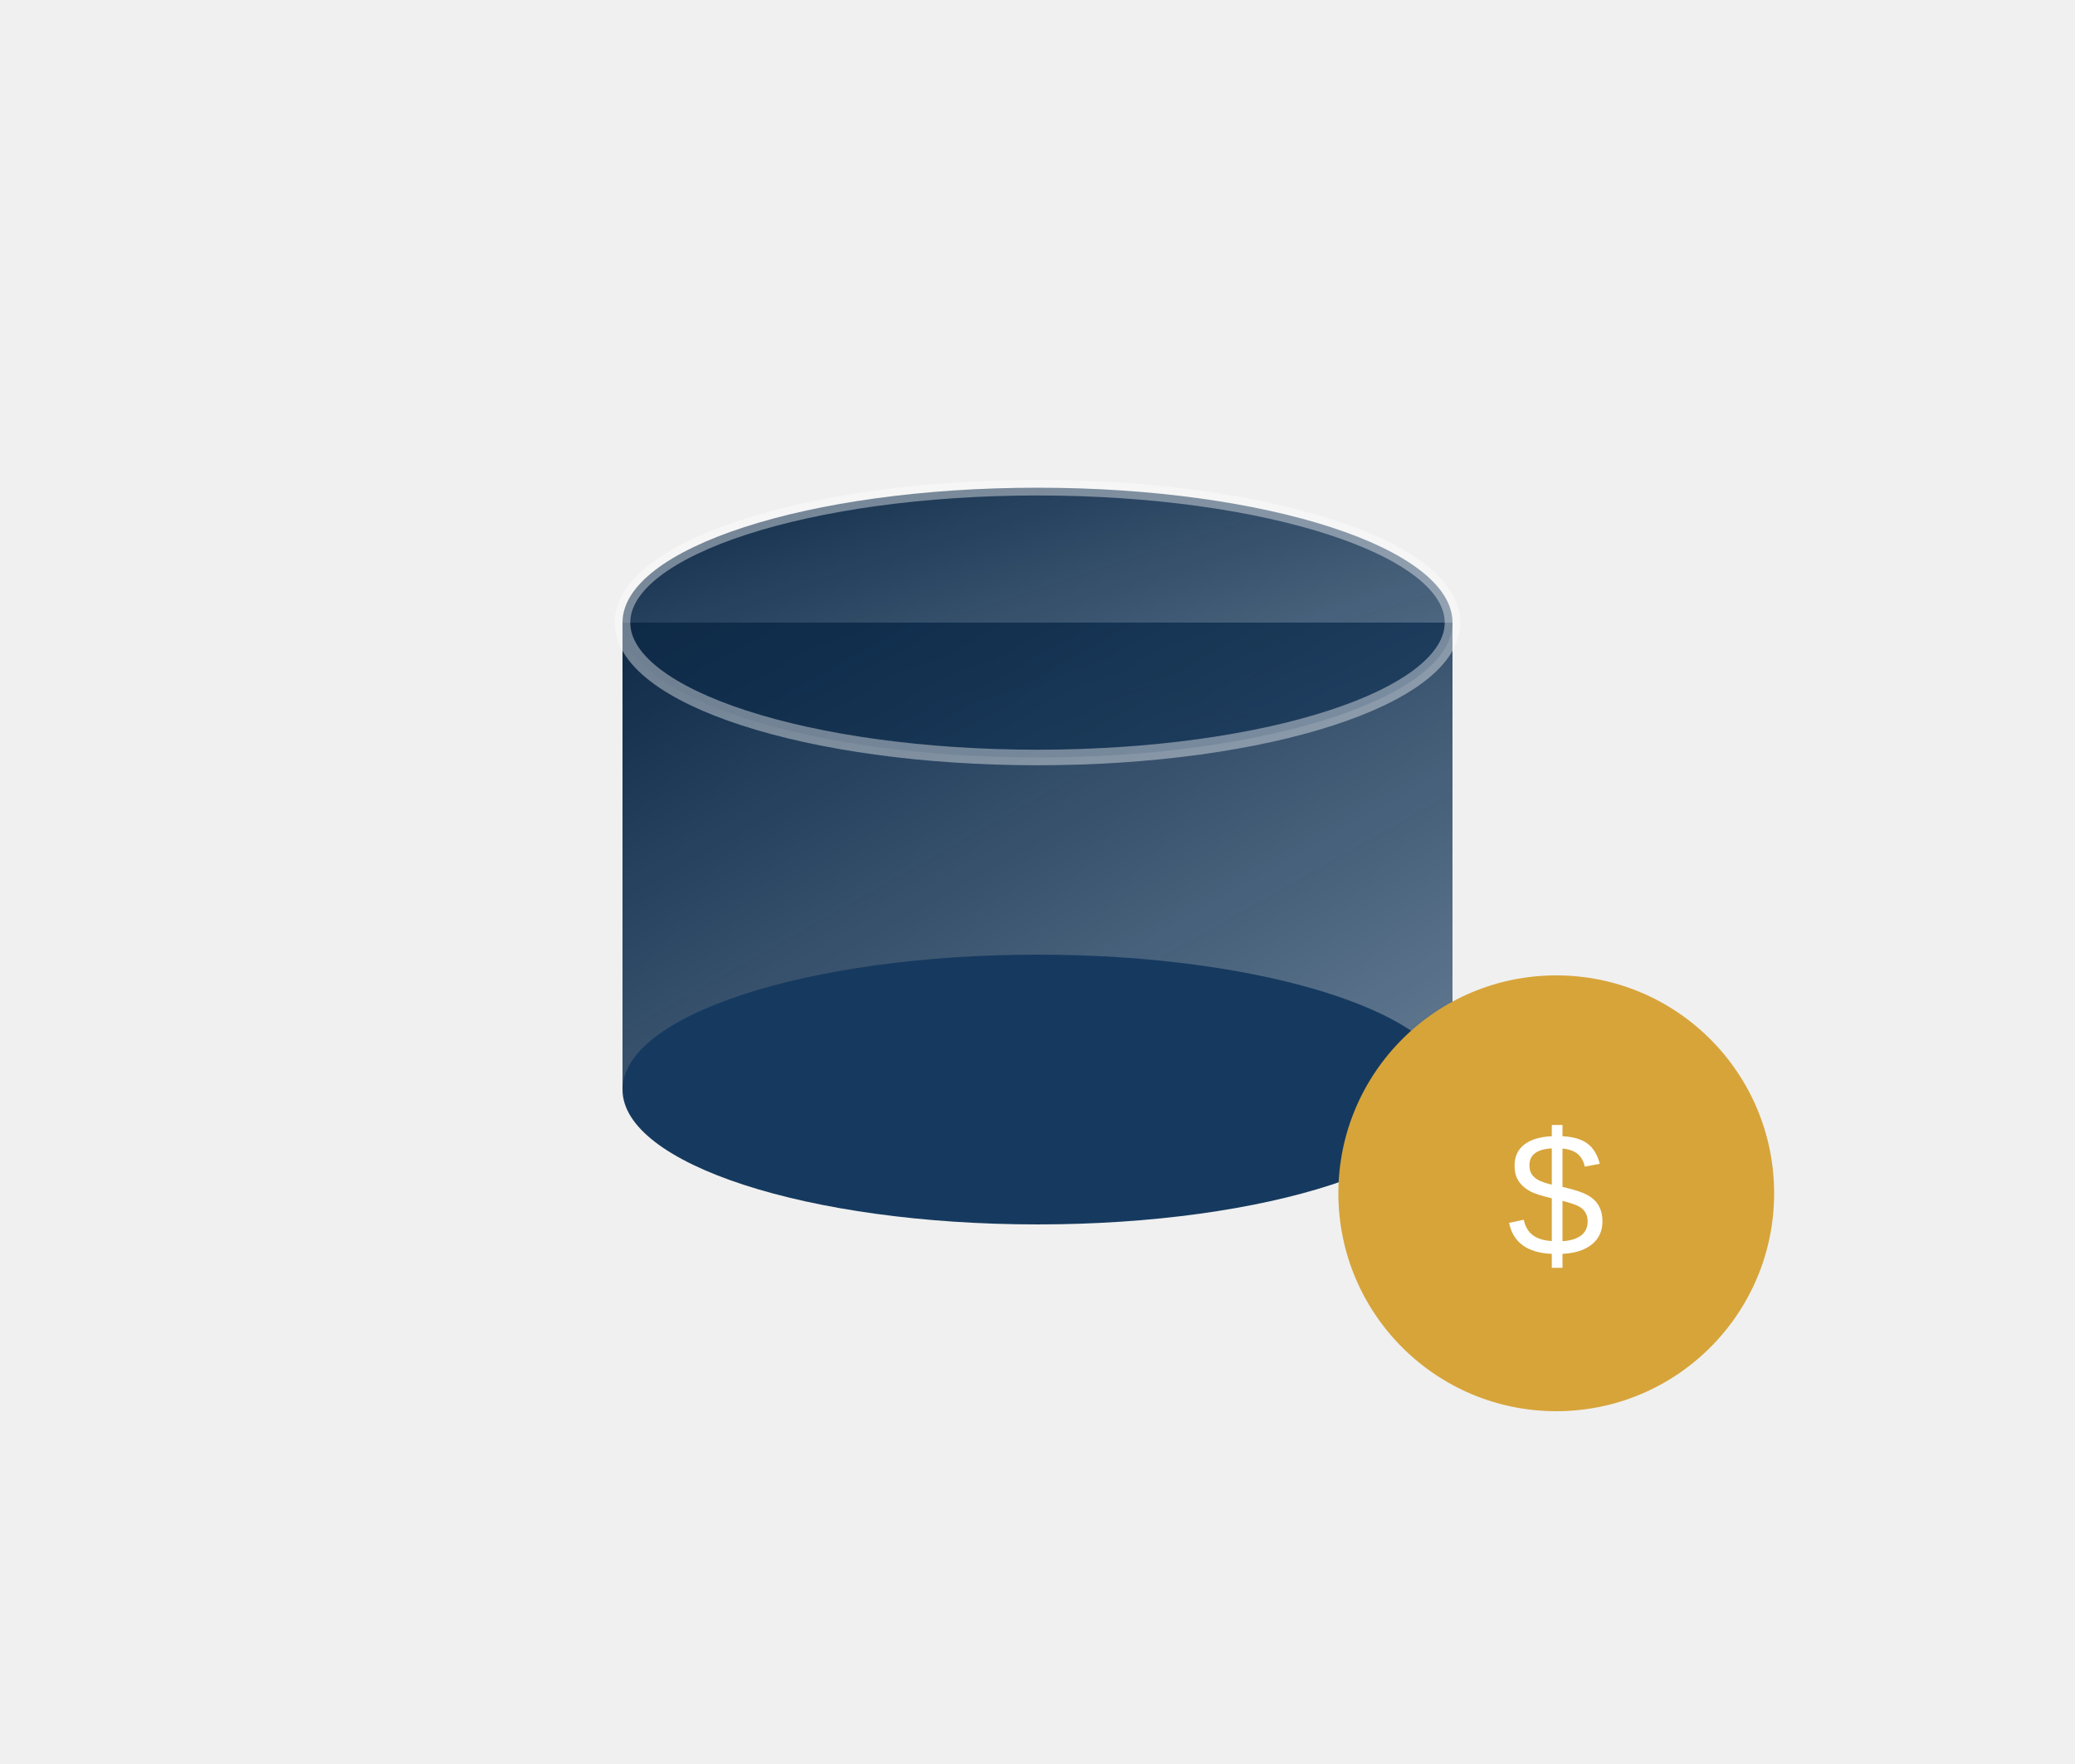
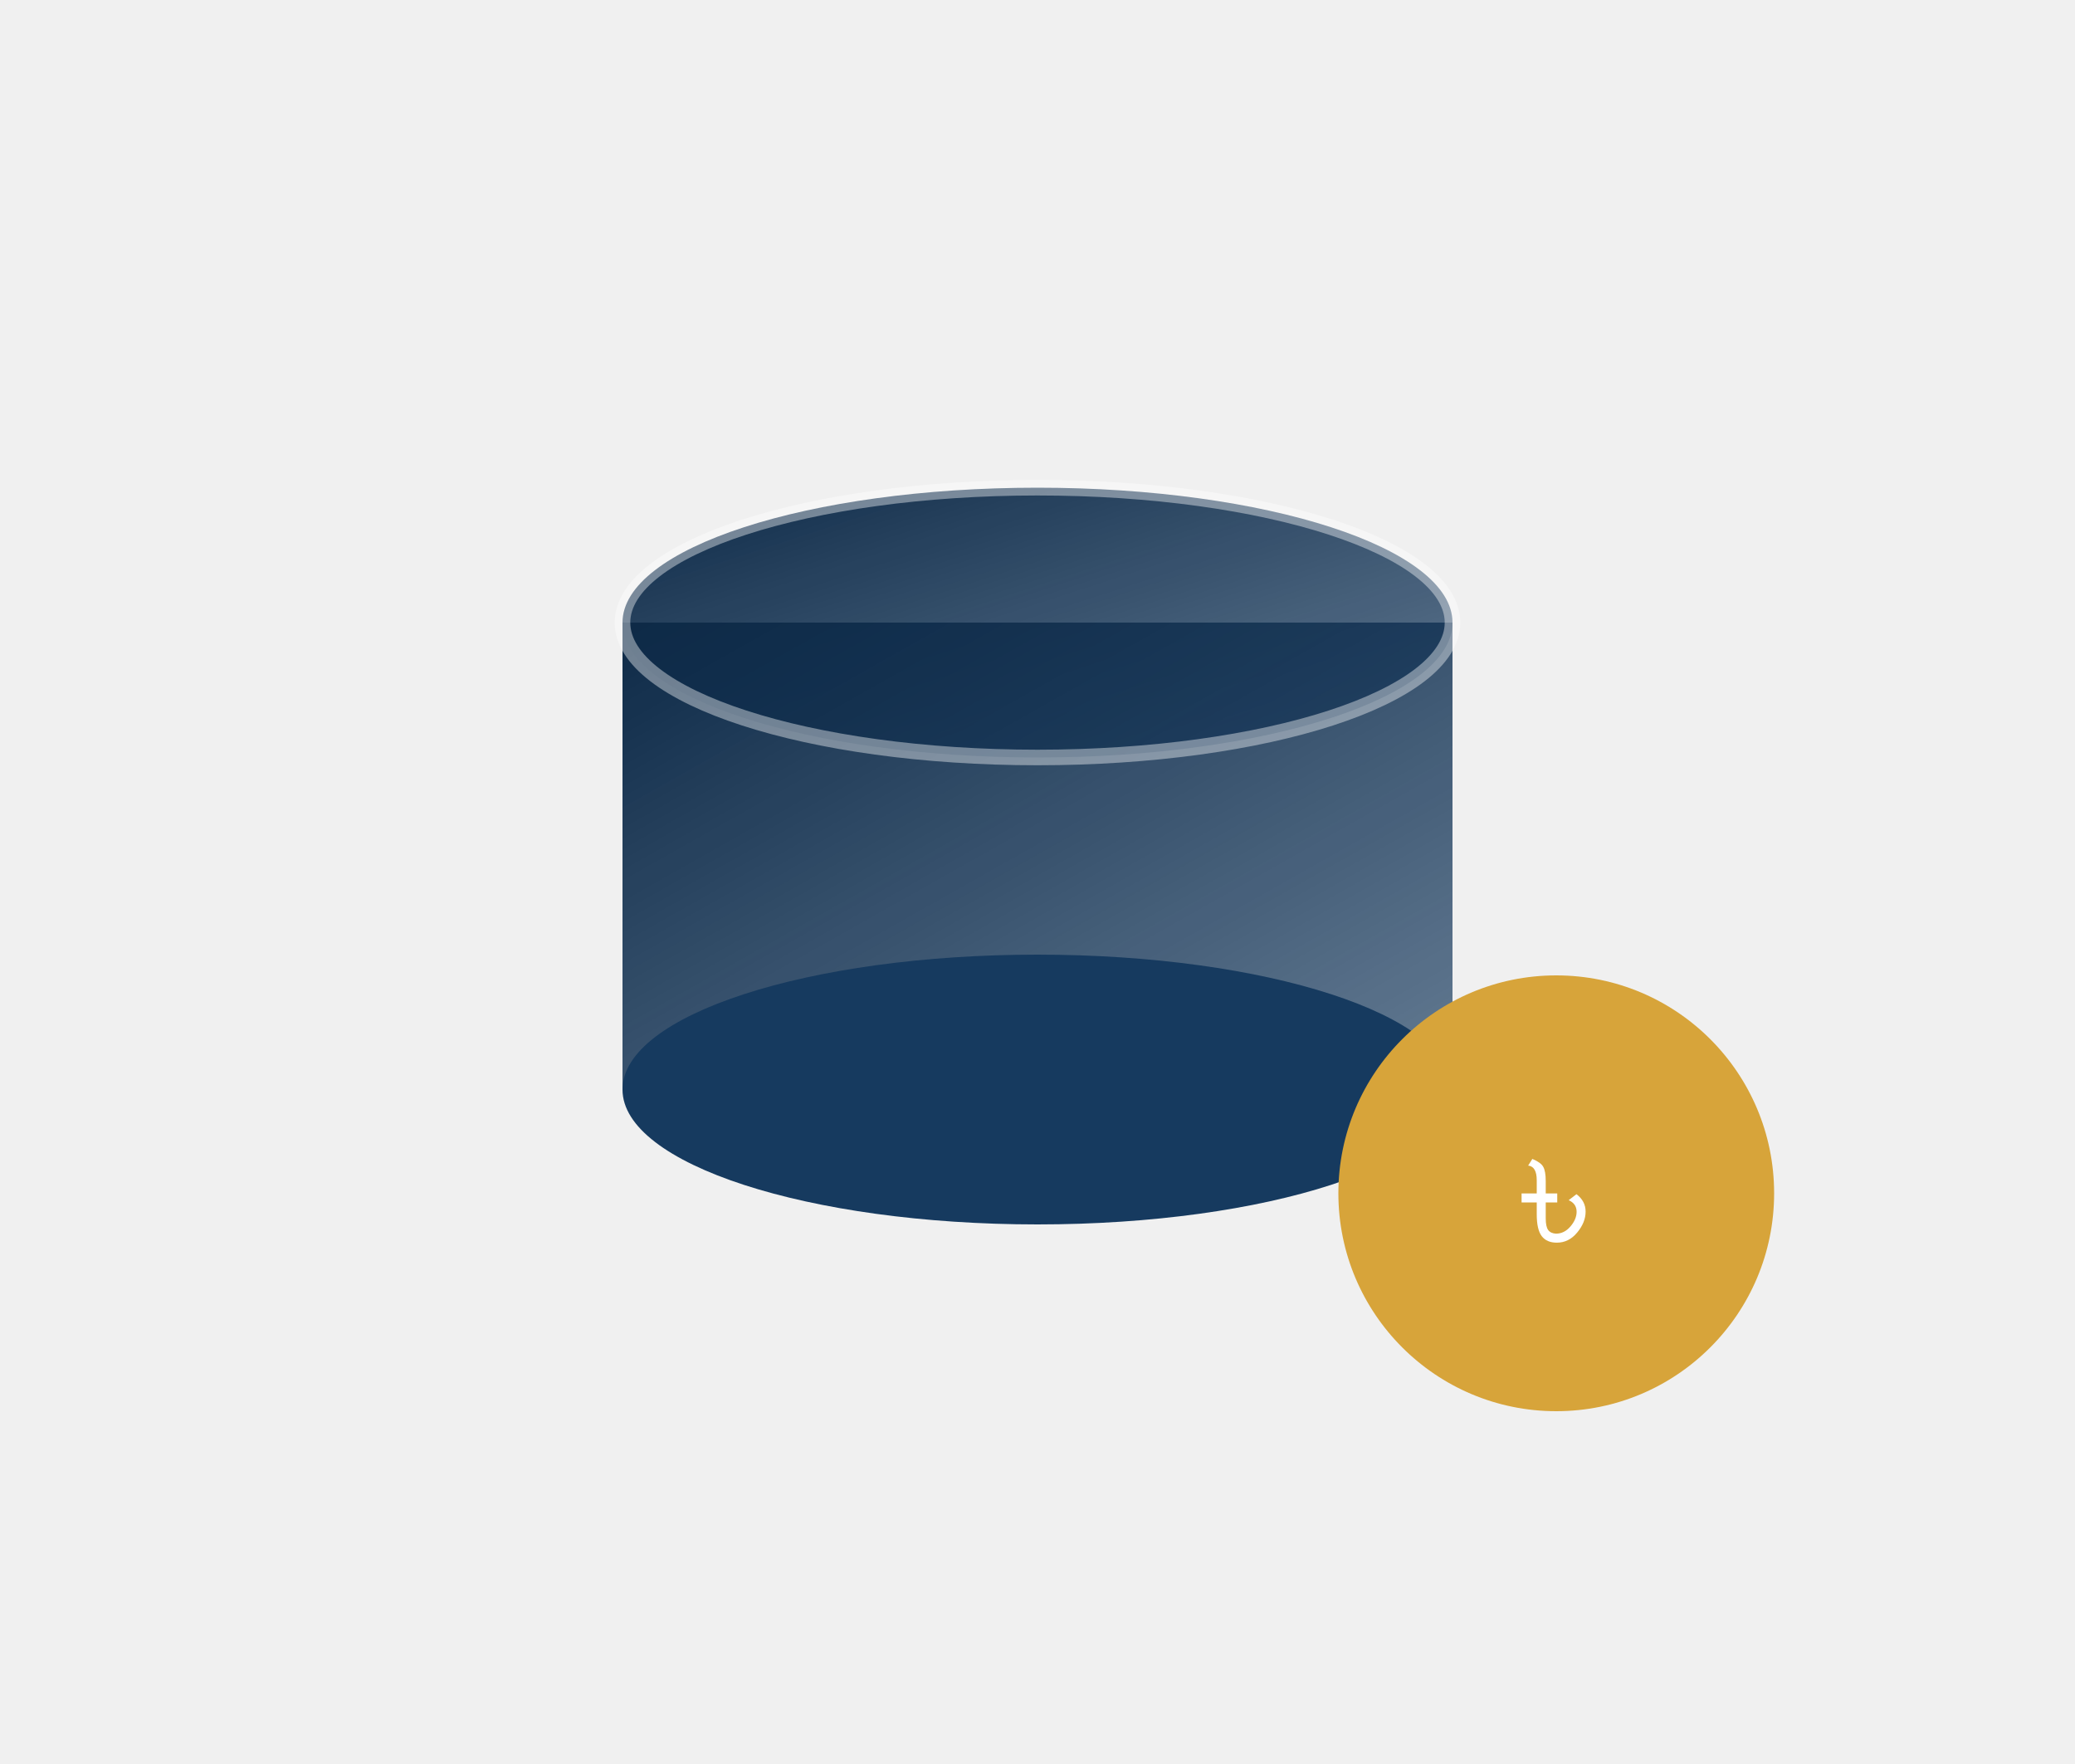
<svg xmlns="http://www.w3.org/2000/svg" viewBox="0 0 400 340" role="img">
  <defs>
    <linearGradient id="g" x1="0" y1="0" x2="1" y2="1">
      <stop offset="0" stop-color="#0e2a47" />
      <stop offset="1" stop-color="#163a5f" stop-opacity=".65" />
    </linearGradient>
  </defs>
  <ellipse cx="200" cy="120" rx="80" ry="26" fill="url(#g)" />
  <rect x="120" y="120" width="160" height="90" fill="url(#g)" />
  <ellipse cx="200" cy="210" rx="80" ry="26" fill="#163a5f" />
  <ellipse cx="200" cy="120" rx="80" ry="26" fill="none" stroke="#fff" stroke-opacity=".4" stroke-width="3" />
  <circle cx="300" cy="230" r="42" fill="#d7a43a" />
-   <text x="300" y="242" font-size="34" text-anchor="middle" fill="#fff" font-family="Arial">$</text>
+   <text x="300" y="242" font-size="34" text-anchor="middle" fill="#fff" font-family="Arial">৳</text>
</svg>
